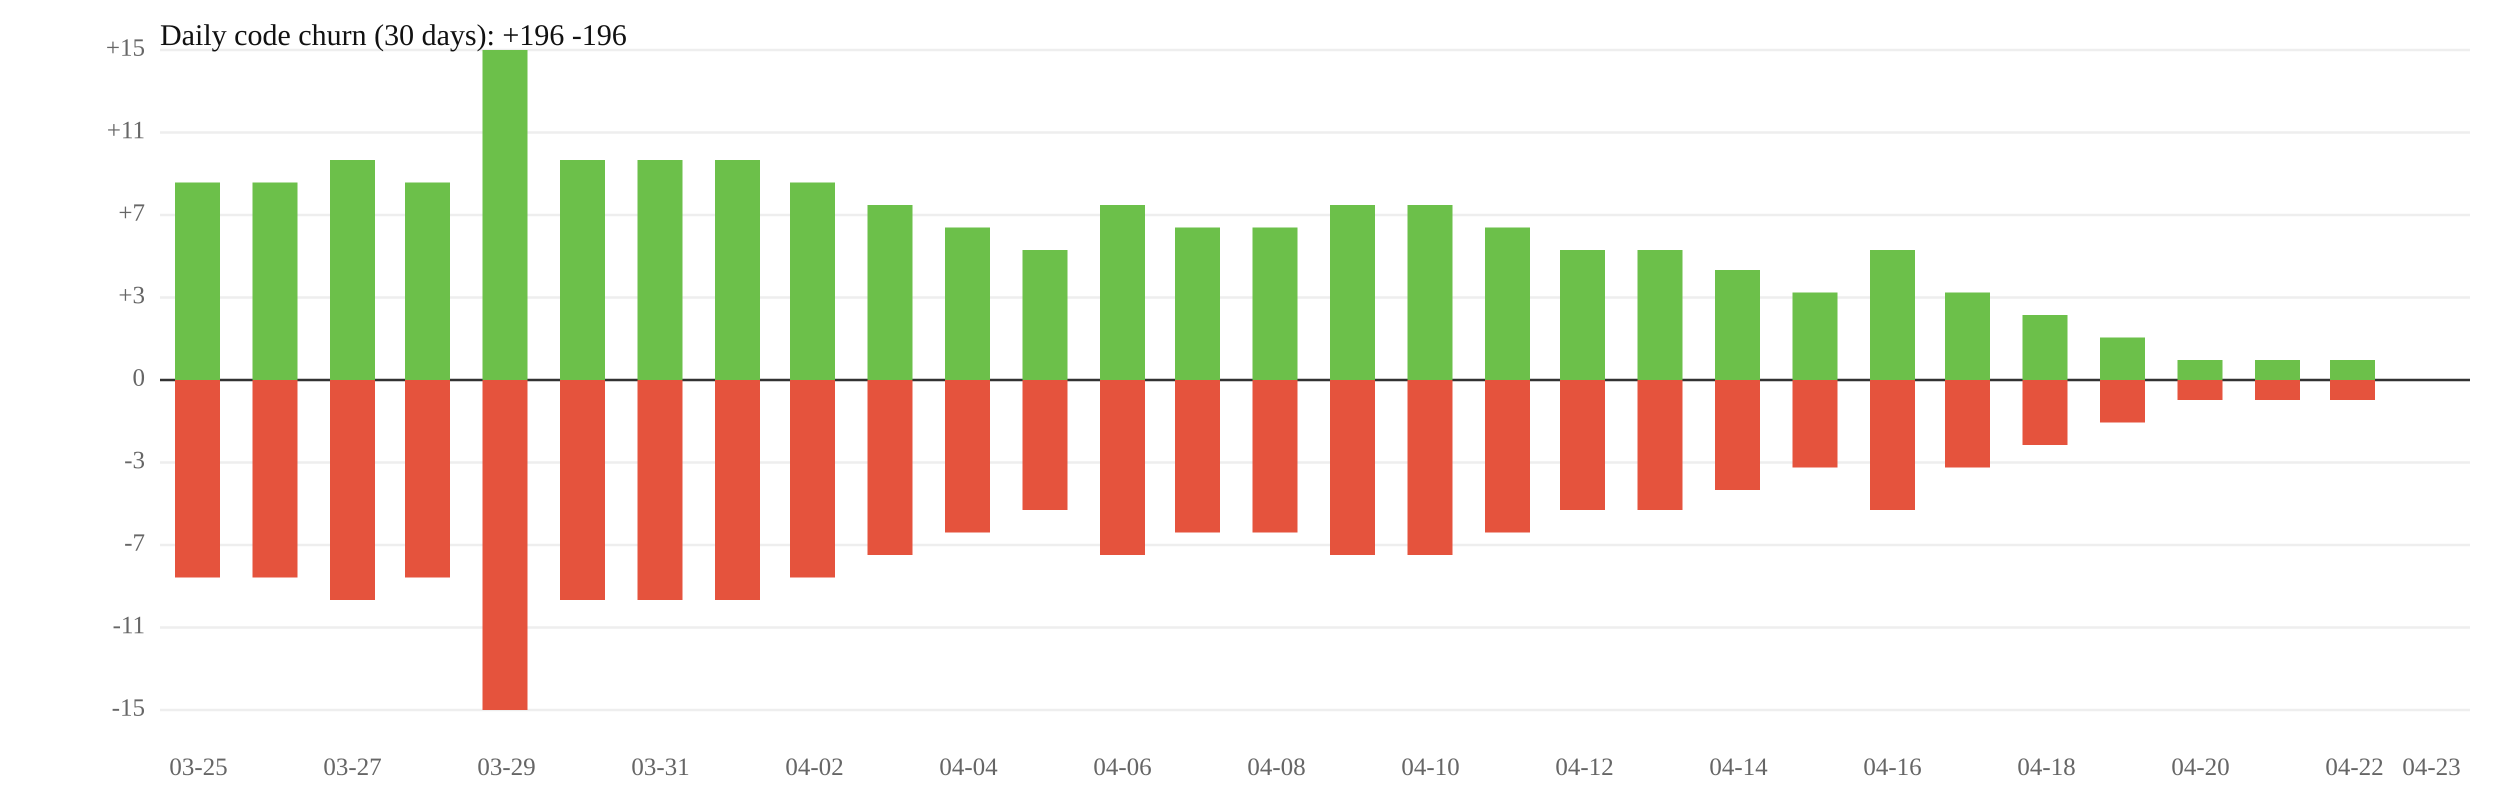
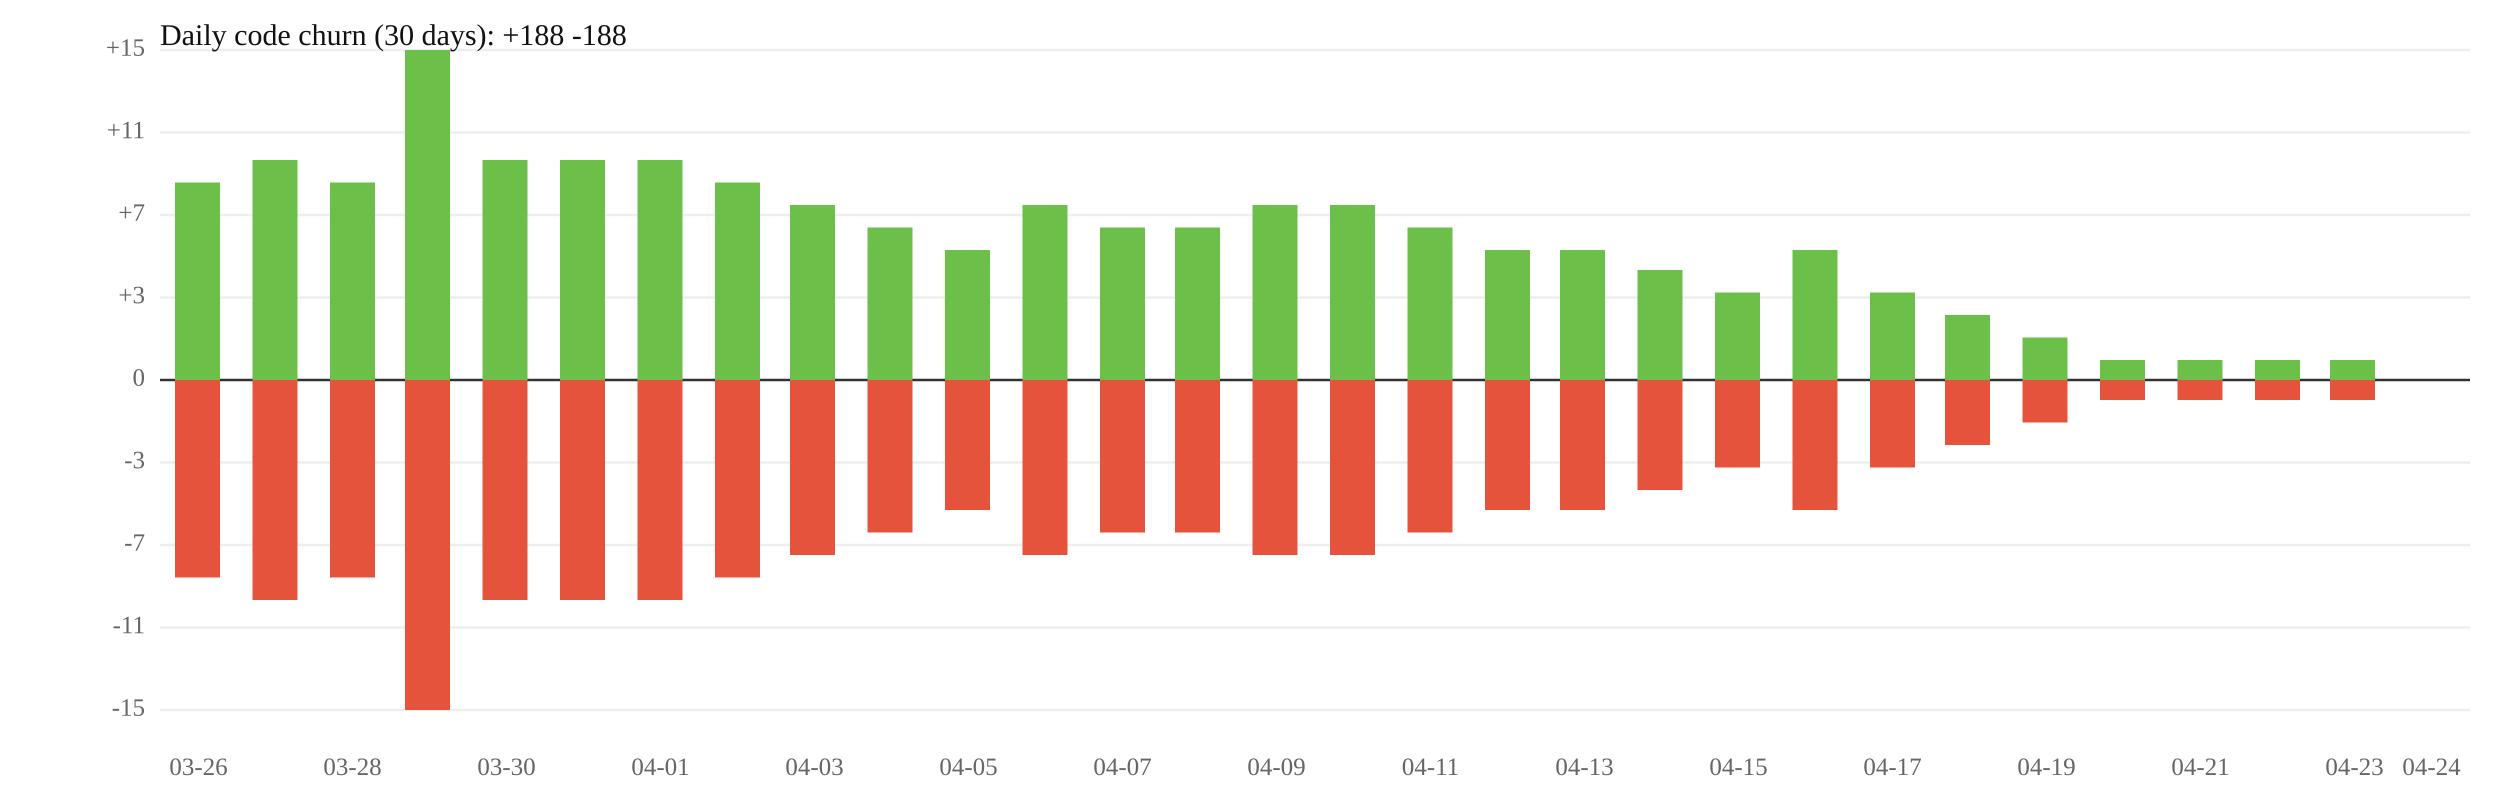
<svg xmlns="http://www.w3.org/2000/svg" width="1000" height="320" viewBox="0 0 1000 320">
  <rect width="100%" height="100%" fill="white" />
  <line x1="64" y1="119" x2="988" y2="119" stroke="#eee" />
  <line x1="64" y1="185" x2="988" y2="185" stroke="#eee" />
  <text x="58" y="119" font-size="10" text-anchor="end" dominant-baseline="middle" fill="#666">+3</text>
  <text x="58" y="185" font-size="10" text-anchor="end" dominant-baseline="middle" fill="#666">-3</text>
  <line x1="64" y1="86" x2="988" y2="86" stroke="#eee" />
  <line x1="64" y1="218" x2="988" y2="218" stroke="#eee" />
  <text x="58" y="86" font-size="10" text-anchor="end" dominant-baseline="middle" fill="#666">+7</text>
  <text x="58" y="218" font-size="10" text-anchor="end" dominant-baseline="middle" fill="#666">-7</text>
  <line x1="64" y1="53" x2="988" y2="53" stroke="#eee" />
  <line x1="64" y1="251" x2="988" y2="251" stroke="#eee" />
  <text x="58" y="53" font-size="10" text-anchor="end" dominant-baseline="middle" fill="#666">+11</text>
  <text x="58" y="251" font-size="10" text-anchor="end" dominant-baseline="middle" fill="#666">-11</text>
  <line x1="64" y1="20" x2="988" y2="20" stroke="#eee" />
  <line x1="64" y1="284" x2="988" y2="284" stroke="#eee" />
  <text x="58" y="20" font-size="10" text-anchor="end" dominant-baseline="middle" fill="#666">+15</text>
  <text x="58" y="284" font-size="10" text-anchor="end" dominant-baseline="middle" fill="#666">-15</text>
  <line x1="64" y1="152" x2="988" y2="152" stroke="#333" />
  <text x="58" y="152" font-size="10" text-anchor="end" dominant-baseline="middle" fill="#666">0</text>
  <rect x="70" y="73" width="18" height="79" fill="#6cc04a" />
  <rect x="70" y="152" width="18" height="79" fill="#e5533d" />
-   <rect x="101" y="73" width="18" height="79" fill="#6cc04a" />
-   <rect x="101" y="152" width="18" height="79" fill="#e5533d" />
-   <rect x="132" y="64" width="18" height="88" fill="#6cc04a" />
-   <rect x="132" y="152" width="18" height="88" fill="#e5533d" />
-   <rect x="162" y="73" width="18" height="79" fill="#6cc04a" />
-   <rect x="162" y="152" width="18" height="79" fill="#e5533d" />
-   <rect x="193" y="20" width="18" height="132" fill="#6cc04a" />
-   <rect x="193" y="152" width="18" height="132" fill="#e5533d" />
+   <rect x="101" y="64" width="18" height="88" fill="#6cc04a" />
+   <rect x="101" y="152" width="18" height="88" fill="#e5533d" />
+   <rect x="132" y="73" width="18" height="79" fill="#6cc04a" />
+   <rect x="132" y="152" width="18" height="79" fill="#e5533d" />
+   <rect x="162" y="20" width="18" height="132" fill="#6cc04a" />
+   <rect x="162" y="152" width="18" height="132" fill="#e5533d" />
+   <rect x="193" y="64" width="18" height="88" fill="#6cc04a" />
+   <rect x="193" y="152" width="18" height="88" fill="#e5533d" />
  <rect x="224" y="64" width="18" height="88" fill="#6cc04a" />
  <rect x="224" y="152" width="18" height="88" fill="#e5533d" />
  <rect x="255" y="64" width="18" height="88" fill="#6cc04a" />
  <rect x="255" y="152" width="18" height="88" fill="#e5533d" />
-   <rect x="286" y="64" width="18" height="88" fill="#6cc04a" />
-   <rect x="286" y="152" width="18" height="88" fill="#e5533d" />
-   <rect x="316" y="73" width="18" height="79" fill="#6cc04a" />
-   <rect x="316" y="152" width="18" height="79" fill="#e5533d" />
-   <rect x="347" y="82" width="18" height="70" fill="#6cc04a" />
-   <rect x="347" y="152" width="18" height="70" fill="#e5533d" />
-   <rect x="378" y="91" width="18" height="61" fill="#6cc04a" />
-   <rect x="378" y="152" width="18" height="61" fill="#e5533d" />
-   <rect x="409" y="100" width="18" height="52" fill="#6cc04a" />
-   <rect x="409" y="152" width="18" height="52" fill="#e5533d" />
-   <rect x="440" y="82" width="18" height="70" fill="#6cc04a" />
-   <rect x="440" y="152" width="18" height="70" fill="#e5533d" />
+   <rect x="286" y="73" width="18" height="79" fill="#6cc04a" />
+   <rect x="286" y="152" width="18" height="79" fill="#e5533d" />
+   <rect x="316" y="82" width="18" height="70" fill="#6cc04a" />
+   <rect x="316" y="152" width="18" height="70" fill="#e5533d" />
+   <rect x="347" y="91" width="18" height="61" fill="#6cc04a" />
+   <rect x="347" y="152" width="18" height="61" fill="#e5533d" />
+   <rect x="378" y="100" width="18" height="52" fill="#6cc04a" />
+   <rect x="378" y="152" width="18" height="52" fill="#e5533d" />
+   <rect x="409" y="82" width="18" height="70" fill="#6cc04a" />
+   <rect x="409" y="152" width="18" height="70" fill="#e5533d" />
+   <rect x="440" y="91" width="18" height="61" fill="#6cc04a" />
+   <rect x="440" y="152" width="18" height="61" fill="#e5533d" />
  <rect x="470" y="91" width="18" height="61" fill="#6cc04a" />
  <rect x="470" y="152" width="18" height="61" fill="#e5533d" />
-   <rect x="501" y="91" width="18" height="61" fill="#6cc04a" />
-   <rect x="501" y="152" width="18" height="61" fill="#e5533d" />
+   <rect x="501" y="82" width="18" height="70" fill="#6cc04a" />
+   <rect x="501" y="152" width="18" height="70" fill="#e5533d" />
  <rect x="532" y="82" width="18" height="70" fill="#6cc04a" />
  <rect x="532" y="152" width="18" height="70" fill="#e5533d" />
-   <rect x="563" y="82" width="18" height="70" fill="#6cc04a" />
-   <rect x="563" y="152" width="18" height="70" fill="#e5533d" />
-   <rect x="594" y="91" width="18" height="61" fill="#6cc04a" />
-   <rect x="594" y="152" width="18" height="61" fill="#e5533d" />
+   <rect x="563" y="91" width="18" height="61" fill="#6cc04a" />
+   <rect x="563" y="152" width="18" height="61" fill="#e5533d" />
+   <rect x="594" y="100" width="18" height="52" fill="#6cc04a" />
+   <rect x="594" y="152" width="18" height="52" fill="#e5533d" />
  <rect x="624" y="100" width="18" height="52" fill="#6cc04a" />
  <rect x="624" y="152" width="18" height="52" fill="#e5533d" />
-   <rect x="655" y="100" width="18" height="52" fill="#6cc04a" />
-   <rect x="655" y="152" width="18" height="52" fill="#e5533d" />
-   <rect x="686" y="108" width="18" height="44" fill="#6cc04a" />
-   <rect x="686" y="152" width="18" height="44" fill="#e5533d" />
-   <rect x="717" y="117" width="18" height="35" fill="#6cc04a" />
-   <rect x="717" y="152" width="18" height="35" fill="#e5533d" />
-   <rect x="748" y="100" width="18" height="52" fill="#6cc04a" />
-   <rect x="748" y="152" width="18" height="52" fill="#e5533d" />
-   <rect x="778" y="117" width="18" height="35" fill="#6cc04a" />
-   <rect x="778" y="152" width="18" height="35" fill="#e5533d" />
-   <rect x="809" y="126" width="18" height="26" fill="#6cc04a" />
-   <rect x="809" y="152" width="18" height="26" fill="#e5533d" />
-   <rect x="840" y="135" width="18" height="17" fill="#6cc04a" />
-   <rect x="840" y="152" width="18" height="17" fill="#e5533d" />
+   <rect x="655" y="108" width="18" height="44" fill="#6cc04a" />
+   <rect x="655" y="152" width="18" height="44" fill="#e5533d" />
+   <rect x="686" y="117" width="18" height="35" fill="#6cc04a" />
+   <rect x="686" y="152" width="18" height="35" fill="#e5533d" />
+   <rect x="717" y="100" width="18" height="52" fill="#6cc04a" />
+   <rect x="717" y="152" width="18" height="52" fill="#e5533d" />
+   <rect x="748" y="117" width="18" height="35" fill="#6cc04a" />
+   <rect x="748" y="152" width="18" height="35" fill="#e5533d" />
+   <rect x="778" y="126" width="18" height="26" fill="#6cc04a" />
+   <rect x="778" y="152" width="18" height="26" fill="#e5533d" />
+   <rect x="809" y="135" width="18" height="17" fill="#6cc04a" />
+   <rect x="809" y="152" width="18" height="17" fill="#e5533d" />
+   <rect x="840" y="144" width="18" height="8" fill="#6cc04a" />
+   <rect x="840" y="152" width="18" height="8" fill="#e5533d" />
  <rect x="871" y="144" width="18" height="8" fill="#6cc04a" />
  <rect x="871" y="152" width="18" height="8" fill="#e5533d" />
  <rect x="902" y="144" width="18" height="8" fill="#6cc04a" />
  <rect x="902" y="152" width="18" height="8" fill="#e5533d" />
  <rect x="932" y="144" width="18" height="8" fill="#6cc04a" />
  <rect x="932" y="152" width="18" height="8" fill="#e5533d" />
-   <text x="79.4" y="310" font-size="10" text-anchor="middle" fill="#666">03-25</text>
-   <text x="141.0" y="310" font-size="10" text-anchor="middle" fill="#666">03-27</text>
-   <text x="202.6" y="310" font-size="10" text-anchor="middle" fill="#666">03-29</text>
-   <text x="264.2" y="310" font-size="10" text-anchor="middle" fill="#666">03-31</text>
-   <text x="325.8" y="310" font-size="10" text-anchor="middle" fill="#666">04-02</text>
-   <text x="387.4" y="310" font-size="10" text-anchor="middle" fill="#666">04-04</text>
-   <text x="449.0" y="310" font-size="10" text-anchor="middle" fill="#666">04-06</text>
-   <text x="510.6" y="310" font-size="10" text-anchor="middle" fill="#666">04-08</text>
-   <text x="572.2" y="310" font-size="10" text-anchor="middle" fill="#666">04-10</text>
-   <text x="633.8" y="310" font-size="10" text-anchor="middle" fill="#666">04-12</text>
-   <text x="695.4" y="310" font-size="10" text-anchor="middle" fill="#666">04-14</text>
-   <text x="757.0" y="310" font-size="10" text-anchor="middle" fill="#666">04-16</text>
-   <text x="818.6" y="310" font-size="10" text-anchor="middle" fill="#666">04-18</text>
-   <text x="880.2" y="310" font-size="10" text-anchor="middle" fill="#666">04-20</text>
-   <text x="941.8" y="310" font-size="10" text-anchor="middle" fill="#666">04-22</text>
-   <text x="972.6" y="310" font-size="10" text-anchor="middle" fill="#666">04-23</text>
-   <text x="64" y="18" font-size="12" fill="#111">Daily code churn (30 days): +196  -196</text>
+   <text x="79.4" y="310" font-size="10" text-anchor="middle" fill="#666">03-26</text>
+   <text x="141.0" y="310" font-size="10" text-anchor="middle" fill="#666">03-28</text>
+   <text x="202.6" y="310" font-size="10" text-anchor="middle" fill="#666">03-30</text>
+   <text x="264.2" y="310" font-size="10" text-anchor="middle" fill="#666">04-01</text>
+   <text x="325.8" y="310" font-size="10" text-anchor="middle" fill="#666">04-03</text>
+   <text x="387.4" y="310" font-size="10" text-anchor="middle" fill="#666">04-05</text>
+   <text x="449.0" y="310" font-size="10" text-anchor="middle" fill="#666">04-07</text>
+   <text x="510.6" y="310" font-size="10" text-anchor="middle" fill="#666">04-09</text>
+   <text x="572.2" y="310" font-size="10" text-anchor="middle" fill="#666">04-11</text>
+   <text x="633.8" y="310" font-size="10" text-anchor="middle" fill="#666">04-13</text>
+   <text x="695.4" y="310" font-size="10" text-anchor="middle" fill="#666">04-15</text>
+   <text x="757.0" y="310" font-size="10" text-anchor="middle" fill="#666">04-17</text>
+   <text x="818.6" y="310" font-size="10" text-anchor="middle" fill="#666">04-19</text>
+   <text x="880.2" y="310" font-size="10" text-anchor="middle" fill="#666">04-21</text>
+   <text x="941.8" y="310" font-size="10" text-anchor="middle" fill="#666">04-23</text>
+   <text x="972.6" y="310" font-size="10" text-anchor="middle" fill="#666">04-24</text>
+   <text x="64" y="18" font-size="12" fill="#111">Daily code churn (30 days): +188  -188</text>
</svg>
